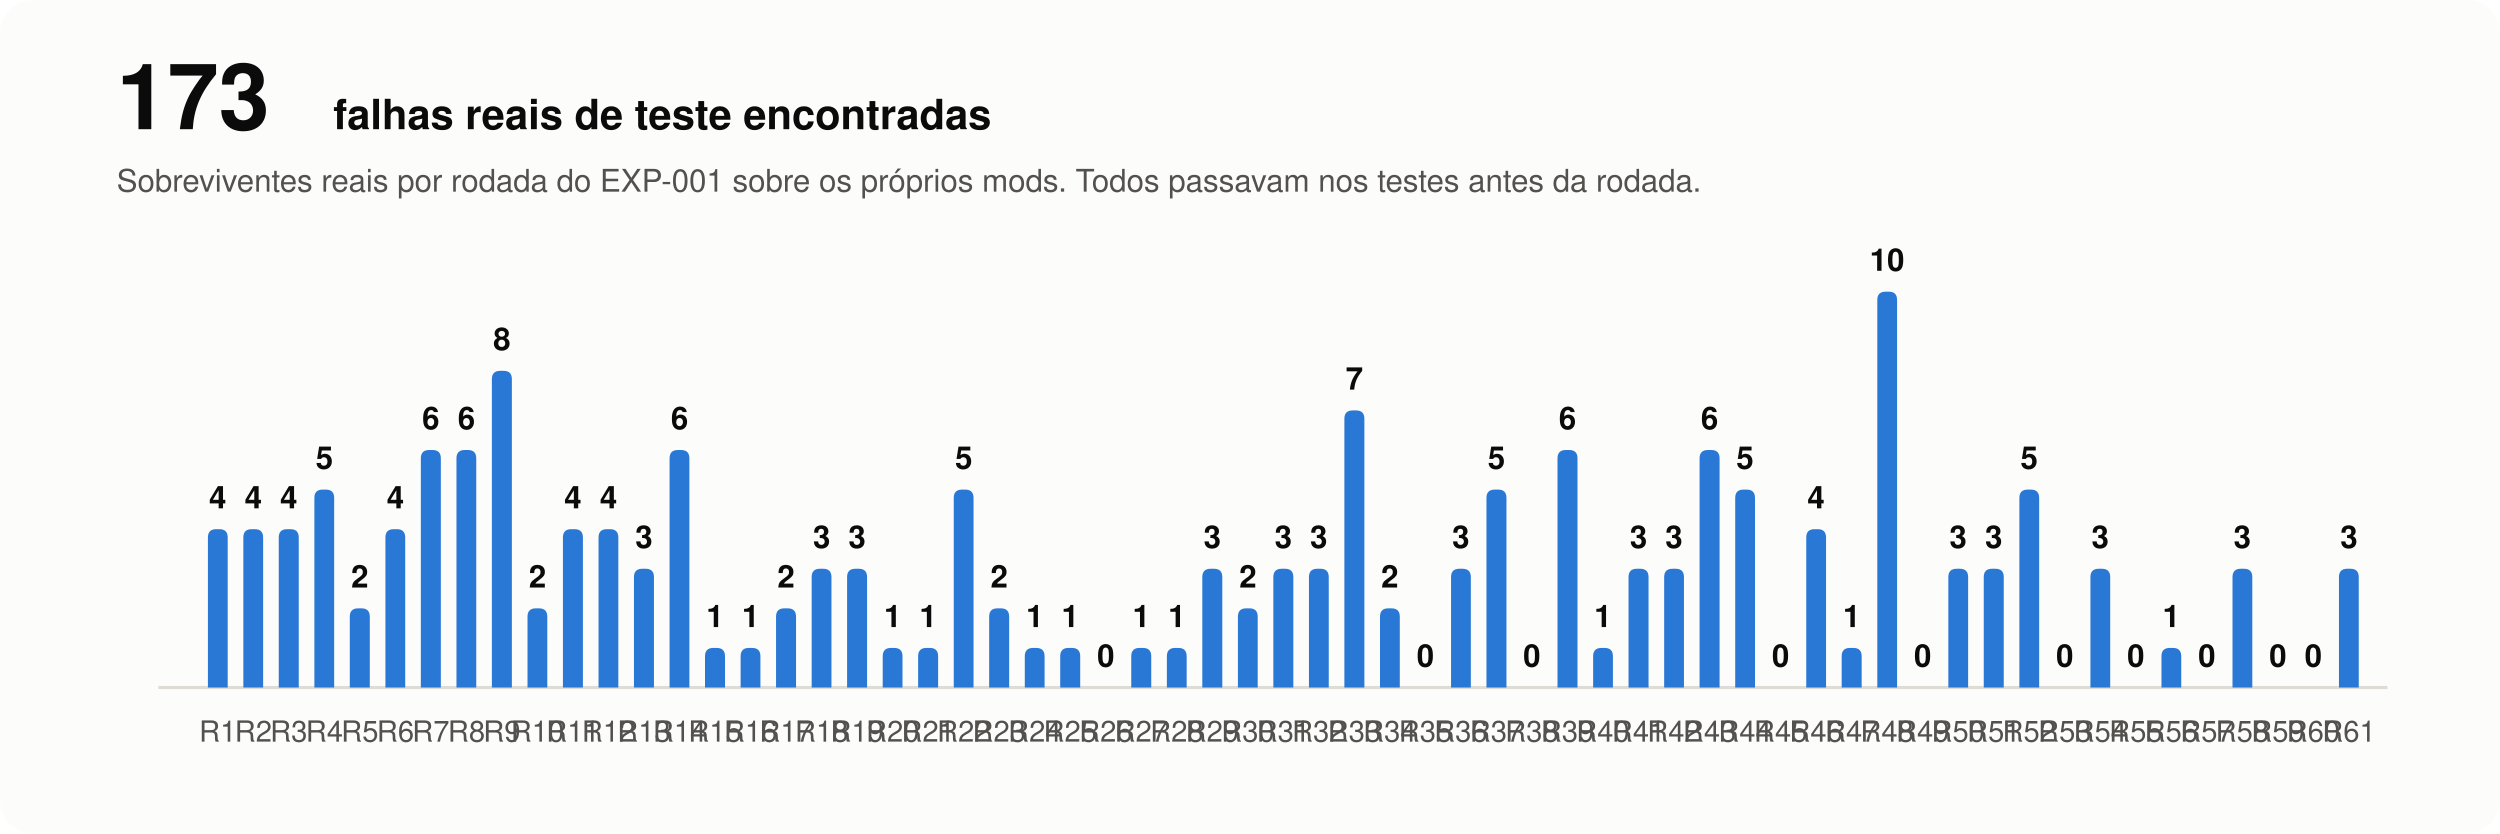
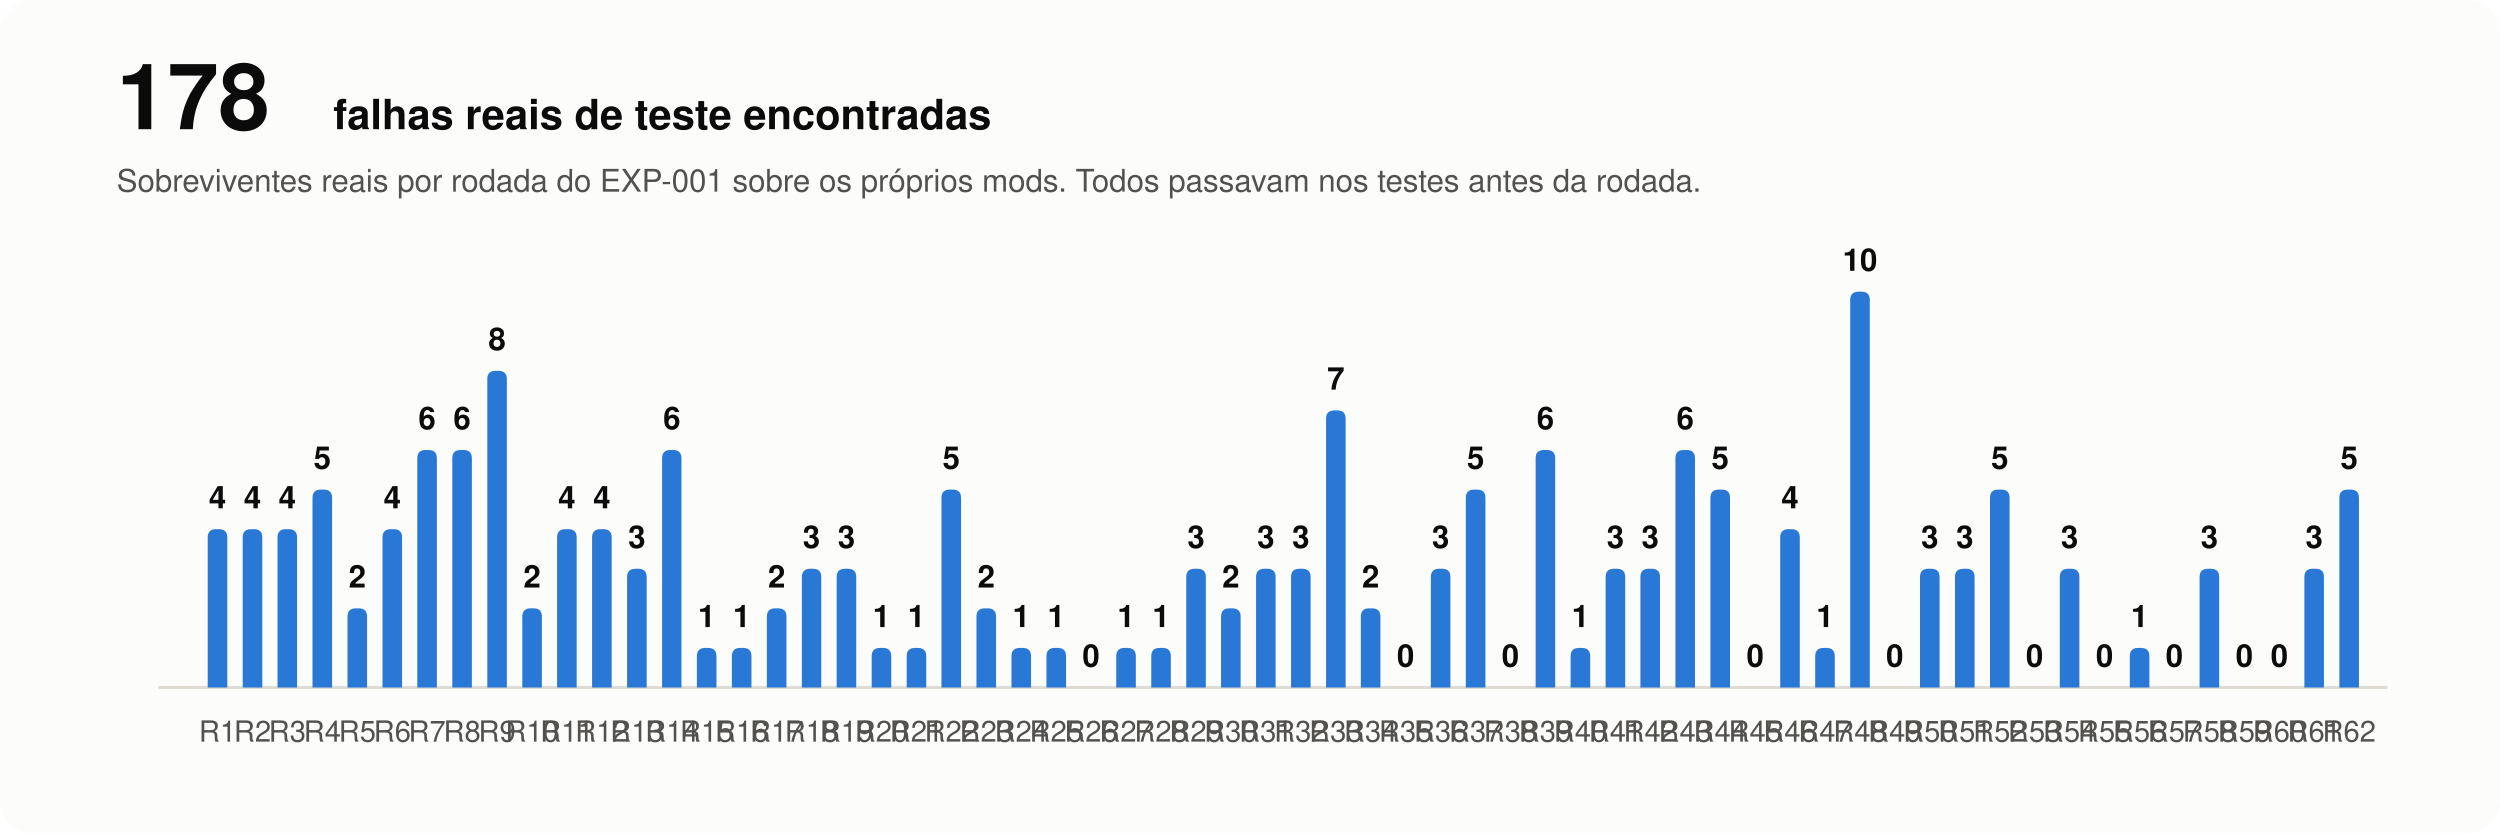
- <svg xmlns="http://www.w3.org/2000/svg" viewBox="0 0 1200 400" width="1200" height="400" role="img" aria-label="173 falhas reais de teste encontradas em 61 rodadas" font-family="ui-sans-serif, -apple-system, 'Segoe UI', Helvetica, Arial, sans-serif">
+ <svg xmlns="http://www.w3.org/2000/svg" viewBox="0 0 1200 400" width="1200" height="400" role="img" aria-label="178 falhas reais de teste encontradas em 62 rodadas" font-family="ui-sans-serif, -apple-system, 'Segoe UI', Helvetica, Arial, sans-serif">
  <style>
  .sup { fill: #fcfcfb; } .sup2 { fill: #f3f2ef; } .borda { stroke: #dedcd5; }
  .t1 { fill: #0b0b0b; } .t2 { fill: #52514e; } .t3 { fill: #8a887f; }
  .ac { fill: #2a78d6; } .acs { stroke: #2a78d6; } .acf { fill: #e8f1fb; }
  .ok { fill: #0f7a3d; } .okf { fill: #e3f3e8; }
  @media (prefers-color-scheme: dark) {
    .sup { fill: #1a1a19; } .sup2 { fill: #232322; } .borda { stroke: #3a3936; }
    .t1 { fill: #f0efec; } .t2 { fill: #c3c2b7; } .t3 { fill: #8f8d84; }
    .ac { fill: #3987e5; } .acs { stroke: #3987e5; } .acf { fill: #1d2c40; }
    .ok { fill: #4cc27a; } .okf { fill: #16301f; }
  }
  @media (prefers-reduced-motion: reduce) { * { animation: none !important; } }

  .barra { transform-box: fill-box; transform-origin: bottom; animation: cresce 1.1s cubic-bezier(.2,.8,.2,1); }
  @keyframes cresce { from { transform: scaleY(0); } to { transform: scaleY(1); } }
</style>
  <rect width="1200" height="400" rx="16" class="sup" />
-   <text x="56" y="62" font-size="44" font-weight="800" class="t1">173</text>
+   <text x="56" y="62" font-size="44" font-weight="800" class="t1">178</text>
  <text x="160" y="62" font-size="20" font-weight="700" class="t1">falhas reais de teste encontradas</text>
  <text x="56" y="92" font-size="15" class="t2">Sobreviventes reais por rodada do EXP-001 sobre os próprios mods. Todos passavam nos testes antes da rodada.</text>
  <line x1="76" y1="330" x2="1146" y2="330" class="borda" stroke-width="1.5" />
  <g class="barra">
-     <path d="M99.8,330 L99.8,258.0 Q99.8,254.0 103.8,254.0 L105.3,254.0 Q109.3,254.0 109.3,258.0 L109.3,330 Z" class="ac" />
-   </g>
-   <text x="104.5" y="244.0" font-size="15" font-weight="700" class="t1" text-anchor="middle">4</text>
-   <text x="104.5" y="356" font-size="14" class="t2" text-anchor="middle">R1</text>
-   <g class="barra">
-     <path d="M116.8,330 L116.8,258.0 Q116.8,254.0 120.8,254.0 L122.3,254.0 Q126.3,254.0 126.3,258.0 L126.3,330 Z" class="ac" />
-   </g>
-   <text x="121.6" y="244.0" font-size="15" font-weight="700" class="t1" text-anchor="middle">4</text>
-   <text x="121.6" y="356" font-size="14" class="t2" text-anchor="middle">R2</text>
-   <g class="barra">
-     <path d="M133.8,330 L133.8,258.0 Q133.8,254.0 137.8,254.0 L139.4,254.0 Q143.4,254.0 143.4,258.0 L143.4,330 Z" class="ac" />
-   </g>
-   <text x="138.6" y="244.0" font-size="15" font-weight="700" class="t1" text-anchor="middle">4</text>
-   <text x="138.6" y="356" font-size="14" class="t2" text-anchor="middle">R3</text>
-   <g class="barra">
-     <path d="M150.9,330 L150.9,239.0 Q150.9,235.0 154.9,235.0 L156.4,235.0 Q160.4,235.0 160.4,239.0 L160.4,330 Z" class="ac" />
-   </g>
-   <text x="155.7" y="225.0" font-size="15" font-weight="700" class="t1" text-anchor="middle">5</text>
-   <text x="155.7" y="356" font-size="14" class="t2" text-anchor="middle">R4</text>
-   <g class="barra">
-     <path d="M167.9,330 L167.9,296.0 Q167.9,292.0 171.9,292.0 L173.5,292.0 Q177.5,292.0 177.5,296.0 L177.5,330 Z" class="ac" />
-   </g>
-   <text x="172.7" y="282.0" font-size="15" font-weight="700" class="t1" text-anchor="middle">2</text>
-   <text x="172.7" y="356" font-size="14" class="t2" text-anchor="middle">R5</text>
-   <g class="barra">
-     <path d="M185.0,330 L185.0,258.0 Q185.0,254.0 189.0,254.0 L190.5,254.0 Q194.5,254.0 194.5,258.0 L194.5,330 Z" class="ac" />
-   </g>
-   <text x="189.8" y="244.0" font-size="15" font-weight="700" class="t1" text-anchor="middle">4</text>
-   <text x="189.8" y="356" font-size="14" class="t2" text-anchor="middle">R6</text>
-   <g class="barra">
-     <path d="M202.0,330 L202.0,220.0 Q202.0,216.0 206.0,216.0 L207.6,216.0 Q211.6,216.0 211.6,220.0 L211.6,330 Z" class="ac" />
-   </g>
-   <text x="206.8" y="206.0" font-size="15" font-weight="700" class="t1" text-anchor="middle">6</text>
-   <text x="206.8" y="356" font-size="14" class="t2" text-anchor="middle">R7</text>
-   <g class="barra">
-     <path d="M219.1,330 L219.1,220.0 Q219.1,216.0 223.1,216.0 L224.6,216.0 Q228.6,216.0 228.6,220.0 L228.6,330 Z" class="ac" />
-   </g>
-   <text x="223.9" y="206.0" font-size="15" font-weight="700" class="t1" text-anchor="middle">6</text>
-   <text x="223.9" y="356" font-size="14" class="t2" text-anchor="middle">R8</text>
-   <g class="barra">
-     <path d="M236.1,330 L236.1,182.0 Q236.1,178.0 240.1,178.0 L241.7,178.0 Q245.7,178.0 245.7,182.0 L245.7,330 Z" class="ac" />
-   </g>
-   <text x="240.9" y="168.0" font-size="15" font-weight="700" class="t1" text-anchor="middle">8</text>
-   <text x="240.9" y="356" font-size="14" class="t2" text-anchor="middle">R9</text>
-   <g class="barra">
-     <path d="M253.2,330 L253.2,296.0 Q253.2,292.0 257.2,292.0 L258.7,292.0 Q262.7,292.0 262.7,296.0 L262.7,330 Z" class="ac" />
-   </g>
-   <text x="258.0" y="282.0" font-size="15" font-weight="700" class="t1" text-anchor="middle">2</text>
-   <text x="258.0" y="356" font-size="14" class="t2" text-anchor="middle">R10</text>
-   <g class="barra">
-     <path d="M270.2,330 L270.2,258.0 Q270.2,254.0 274.2,254.0 L275.8,254.0 Q279.8,254.0 279.8,258.0 L279.8,330 Z" class="ac" />
-   </g>
-   <text x="275.0" y="244.0" font-size="15" font-weight="700" class="t1" text-anchor="middle">4</text>
-   <text x="275.0" y="356" font-size="14" class="t2" text-anchor="middle">R11</text>
-   <g class="barra">
-     <path d="M287.3,330 L287.3,258.0 Q287.3,254.0 291.3,254.0 L292.8,254.0 Q296.8,254.0 296.8,258.0 L296.8,330 Z" class="ac" />
-   </g>
-   <text x="292.1" y="244.0" font-size="15" font-weight="700" class="t1" text-anchor="middle">4</text>
-   <text x="292.1" y="356" font-size="14" class="t2" text-anchor="middle">R12</text>
-   <g class="barra">
-     <path d="M304.3,330 L304.3,277.0 Q304.3,273.0 308.3,273.0 L309.9,273.0 Q313.9,273.0 313.9,277.0 L313.9,330 Z" class="ac" />
-   </g>
-   <text x="309.1" y="263.0" font-size="15" font-weight="700" class="t1" text-anchor="middle">3</text>
-   <text x="309.1" y="356" font-size="14" class="t2" text-anchor="middle">R13</text>
-   <g class="barra">
-     <path d="M321.4,330 L321.4,220.0 Q321.4,216.0 325.4,216.0 L326.9,216.0 Q330.9,216.0 330.9,220.0 L330.9,330 Z" class="ac" />
-   </g>
-   <text x="326.2" y="206.0" font-size="15" font-weight="700" class="t1" text-anchor="middle">6</text>
-   <text x="326.2" y="356" font-size="14" class="t2" text-anchor="middle">R14</text>
-   <g class="barra">
-     <path d="M338.4,330 L338.4,315.0 Q338.4,311.0 342.4,311.0 L344.0,311.0 Q348.0,311.0 348.0,315.0 L348.0,330 Z" class="ac" />
-   </g>
-   <text x="343.2" y="301.0" font-size="15" font-weight="700" class="t1" text-anchor="middle">1</text>
-   <text x="343.2" y="356" font-size="14" class="t2" text-anchor="middle">R15</text>
-   <g class="barra">
-     <path d="M355.5,330 L355.5,315.0 Q355.5,311.0 359.5,311.0 L361.0,311.0 Q365.0,311.0 365.0,315.0 L365.0,330 Z" class="ac" />
-   </g>
-   <text x="360.3" y="301.0" font-size="15" font-weight="700" class="t1" text-anchor="middle">1</text>
-   <text x="360.3" y="356" font-size="14" class="t2" text-anchor="middle">R16</text>
-   <g class="barra">
-     <path d="M372.5,330 L372.5,296.0 Q372.5,292.0 376.5,292.0 L378.1,292.0 Q382.1,292.0 382.1,296.0 L382.1,330 Z" class="ac" />
-   </g>
-   <text x="377.3" y="282.0" font-size="15" font-weight="700" class="t1" text-anchor="middle">2</text>
-   <text x="377.3" y="356" font-size="14" class="t2" text-anchor="middle">R17</text>
-   <g class="barra">
-     <path d="M389.6,330 L389.6,277.0 Q389.6,273.0 393.6,273.0 L395.1,273.0 Q399.1,273.0 399.1,277.0 L399.1,330 Z" class="ac" />
-   </g>
-   <text x="394.4" y="263.0" font-size="15" font-weight="700" class="t1" text-anchor="middle">3</text>
-   <text x="394.4" y="356" font-size="14" class="t2" text-anchor="middle">R18</text>
-   <g class="barra">
-     <path d="M406.6,330 L406.6,277.0 Q406.6,273.0 410.6,273.0 L412.2,273.0 Q416.2,273.0 416.2,277.0 L416.2,330 Z" class="ac" />
-   </g>
-   <text x="411.4" y="263.0" font-size="15" font-weight="700" class="t1" text-anchor="middle">3</text>
-   <text x="411.4" y="356" font-size="14" class="t2" text-anchor="middle">R19</text>
-   <g class="barra">
-     <path d="M423.7,330 L423.7,315.0 Q423.7,311.0 427.7,311.0 L429.2,311.0 Q433.2,311.0 433.2,315.0 L433.2,330 Z" class="ac" />
-   </g>
-   <text x="428.5" y="301.0" font-size="15" font-weight="700" class="t1" text-anchor="middle">1</text>
-   <text x="428.5" y="356" font-size="14" class="t2" text-anchor="middle">R20</text>
-   <g class="barra">
-     <path d="M440.7,330 L440.7,315.0 Q440.7,311.0 444.7,311.0 L446.3,311.0 Q450.3,311.0 450.3,315.0 L450.3,330 Z" class="ac" />
-   </g>
-   <text x="445.5" y="301.0" font-size="15" font-weight="700" class="t1" text-anchor="middle">1</text>
-   <text x="445.5" y="356" font-size="14" class="t2" text-anchor="middle">R21</text>
-   <g class="barra">
-     <path d="M457.8,330 L457.8,239.0 Q457.8,235.0 461.8,235.0 L463.3,235.0 Q467.3,235.0 467.3,239.0 L467.3,330 Z" class="ac" />
-   </g>
-   <text x="462.6" y="225.0" font-size="15" font-weight="700" class="t1" text-anchor="middle">5</text>
-   <text x="462.6" y="356" font-size="14" class="t2" text-anchor="middle">R22</text>
-   <g class="barra">
-     <path d="M474.8,330 L474.8,296.0 Q474.8,292.0 478.8,292.0 L480.4,292.0 Q484.4,292.0 484.4,296.0 L484.4,330 Z" class="ac" />
-   </g>
-   <text x="479.6" y="282.0" font-size="15" font-weight="700" class="t1" text-anchor="middle">2</text>
-   <text x="479.6" y="356" font-size="14" class="t2" text-anchor="middle">R23</text>
-   <g class="barra">
-     <path d="M491.9,330 L491.9,315.0 Q491.9,311.0 495.9,311.0 L497.4,311.0 Q501.4,311.0 501.4,315.0 L501.4,330 Z" class="ac" />
-   </g>
-   <text x="496.7" y="301.0" font-size="15" font-weight="700" class="t1" text-anchor="middle">1</text>
-   <text x="496.7" y="356" font-size="14" class="t2" text-anchor="middle">R24</text>
-   <g class="barra">
-     <path d="M508.9,330 L508.9,315.0 Q508.9,311.0 512.9,311.0 L514.5,311.0 Q518.5,311.0 518.5,315.0 L518.5,330 Z" class="ac" />
-   </g>
-   <text x="513.7" y="301.0" font-size="15" font-weight="700" class="t1" text-anchor="middle">1</text>
-   <text x="513.7" y="356" font-size="14" class="t2" text-anchor="middle">R25</text>
-   <g class="barra">
-     <path d="M526.0,330 L526.0,330.0 Q526.0,330.0 526.0,330.0 L535.5,330.0 Q535.5,330.0 535.5,330.0 L535.5,330 Z" class="ac" />
-   </g>
-   <text x="530.8" y="320.0" font-size="15" font-weight="700" class="t1" text-anchor="middle">0</text>
-   <text x="530.8" y="356" font-size="14" class="t2" text-anchor="middle">R26</text>
-   <g class="barra">
-     <path d="M543.0,330 L543.0,315.0 Q543.0,311.0 547.0,311.0 L548.6,311.0 Q552.6,311.0 552.6,315.0 L552.6,330 Z" class="ac" />
-   </g>
-   <text x="547.8" y="301.0" font-size="15" font-weight="700" class="t1" text-anchor="middle">1</text>
-   <text x="547.8" y="356" font-size="14" class="t2" text-anchor="middle">R27</text>
-   <g class="barra">
-     <path d="M560.1,330 L560.1,315.0 Q560.1,311.0 564.1,311.0 L565.6,311.0 Q569.6,311.0 569.6,315.0 L569.6,330 Z" class="ac" />
-   </g>
-   <text x="564.9" y="301.0" font-size="15" font-weight="700" class="t1" text-anchor="middle">1</text>
-   <text x="564.9" y="356" font-size="14" class="t2" text-anchor="middle">R28</text>
-   <g class="barra">
-     <path d="M577.1,330 L577.1,277.0 Q577.1,273.0 581.1,273.0 L582.7,273.0 Q586.7,273.0 586.7,277.0 L586.7,330 Z" class="ac" />
-   </g>
-   <text x="581.9" y="263.0" font-size="15" font-weight="700" class="t1" text-anchor="middle">3</text>
-   <text x="581.9" y="356" font-size="14" class="t2" text-anchor="middle">R29</text>
-   <g class="barra">
-     <path d="M594.2,330 L594.2,296.0 Q594.2,292.0 598.2,292.0 L599.7,292.0 Q603.7,292.0 603.7,296.0 L603.7,330 Z" class="ac" />
-   </g>
-   <text x="599.0" y="282.0" font-size="15" font-weight="700" class="t1" text-anchor="middle">2</text>
-   <text x="599.0" y="356" font-size="14" class="t2" text-anchor="middle">R30</text>
-   <g class="barra">
-     <path d="M611.2,330 L611.2,277.0 Q611.2,273.0 615.2,273.0 L616.8,273.0 Q620.8,273.0 620.8,277.0 L620.8,330 Z" class="ac" />
-   </g>
-   <text x="616.0" y="263.0" font-size="15" font-weight="700" class="t1" text-anchor="middle">3</text>
-   <text x="616.0" y="356" font-size="14" class="t2" text-anchor="middle">R31</text>
-   <g class="barra">
-     <path d="M628.3,330 L628.3,277.0 Q628.3,273.0 632.3,273.0 L633.8,273.0 Q637.8,273.0 637.8,277.0 L637.8,330 Z" class="ac" />
-   </g>
-   <text x="633.0" y="263.0" font-size="15" font-weight="700" class="t1" text-anchor="middle">3</text>
-   <text x="633.0" y="356" font-size="14" class="t2" text-anchor="middle">R32</text>
-   <g class="barra">
-     <path d="M645.3,330 L645.3,201.0 Q645.3,197.0 649.3,197.0 L650.9,197.0 Q654.9,197.0 654.9,201.0 L654.9,330 Z" class="ac" />
-   </g>
-   <text x="650.1" y="187.0" font-size="15" font-weight="700" class="t1" text-anchor="middle">7</text>
-   <text x="650.1" y="356" font-size="14" class="t2" text-anchor="middle">R33</text>
-   <g class="barra">
-     <path d="M662.4,330 L662.4,296.0 Q662.4,292.0 666.4,292.0 L667.9,292.0 Q671.9,292.0 671.9,296.0 L671.9,330 Z" class="ac" />
-   </g>
-   <text x="667.1" y="282.0" font-size="15" font-weight="700" class="t1" text-anchor="middle">2</text>
-   <text x="667.1" y="356" font-size="14" class="t2" text-anchor="middle">R34</text>
-   <g class="barra">
-     <path d="M679.4,330 L679.4,330.0 Q679.4,330.0 679.4,330.0 L689.0,330.0 Q689.0,330.0 689.0,330.0 L689.0,330 Z" class="ac" />
-   </g>
-   <text x="684.2" y="320.0" font-size="15" font-weight="700" class="t1" text-anchor="middle">0</text>
-   <text x="684.2" y="356" font-size="14" class="t2" text-anchor="middle">R35</text>
-   <g class="barra">
-     <path d="M696.5,330 L696.5,277.0 Q696.5,273.0 700.5,273.0 L702.0,273.0 Q706.0,273.0 706.0,277.0 L706.0,330 Z" class="ac" />
-   </g>
-   <text x="701.2" y="263.0" font-size="15" font-weight="700" class="t1" text-anchor="middle">3</text>
-   <text x="701.2" y="356" font-size="14" class="t2" text-anchor="middle">R36</text>
-   <g class="barra">
-     <path d="M713.5,330 L713.5,239.0 Q713.5,235.0 717.5,235.0 L719.1,235.0 Q723.1,235.0 723.1,239.0 L723.1,330 Z" class="ac" />
-   </g>
-   <text x="718.3" y="225.0" font-size="15" font-weight="700" class="t1" text-anchor="middle">5</text>
-   <text x="718.3" y="356" font-size="14" class="t2" text-anchor="middle">R37</text>
-   <g class="barra">
-     <path d="M730.6,330 L730.6,330.0 Q730.6,330.0 730.6,330.0 L740.1,330.0 Q740.1,330.0 740.1,330.0 L740.1,330 Z" class="ac" />
-   </g>
-   <text x="735.3" y="320.0" font-size="15" font-weight="700" class="t1" text-anchor="middle">0</text>
-   <text x="735.3" y="356" font-size="14" class="t2" text-anchor="middle">R38</text>
-   <g class="barra">
-     <path d="M747.6,330 L747.6,220.0 Q747.6,216.0 751.6,216.0 L753.2,216.0 Q757.2,216.0 757.2,220.0 L757.2,330 Z" class="ac" />
-   </g>
-   <text x="752.4" y="206.0" font-size="15" font-weight="700" class="t1" text-anchor="middle">6</text>
-   <text x="752.4" y="356" font-size="14" class="t2" text-anchor="middle">R39</text>
-   <g class="barra">
-     <path d="M764.7,330 L764.7,315.0 Q764.7,311.0 768.7,311.0 L770.2,311.0 Q774.2,311.0 774.2,315.0 L774.2,330 Z" class="ac" />
-   </g>
-   <text x="769.4" y="301.0" font-size="15" font-weight="700" class="t1" text-anchor="middle">1</text>
-   <text x="769.4" y="356" font-size="14" class="t2" text-anchor="middle">R40</text>
-   <g class="barra">
-     <path d="M781.7,330 L781.7,277.0 Q781.7,273.0 785.7,273.0 L787.3,273.0 Q791.3,273.0 791.3,277.0 L791.3,330 Z" class="ac" />
-   </g>
-   <text x="786.5" y="263.0" font-size="15" font-weight="700" class="t1" text-anchor="middle">3</text>
-   <text x="786.5" y="356" font-size="14" class="t2" text-anchor="middle">R41</text>
-   <g class="barra">
-     <path d="M798.8,330 L798.8,277.0 Q798.8,273.0 802.8,273.0 L804.3,273.0 Q808.3,273.0 808.3,277.0 L808.3,330 Z" class="ac" />
-   </g>
-   <text x="803.5" y="263.0" font-size="15" font-weight="700" class="t1" text-anchor="middle">3</text>
-   <text x="803.5" y="356" font-size="14" class="t2" text-anchor="middle">R42</text>
-   <g class="barra">
-     <path d="M815.8,330 L815.8,220.0 Q815.8,216.0 819.8,216.0 L821.4,216.0 Q825.4,216.0 825.4,220.0 L825.4,330 Z" class="ac" />
-   </g>
-   <text x="820.6" y="206.0" font-size="15" font-weight="700" class="t1" text-anchor="middle">6</text>
-   <text x="820.6" y="356" font-size="14" class="t2" text-anchor="middle">R43</text>
-   <g class="barra">
-     <path d="M832.9,330 L832.9,239.0 Q832.9,235.0 836.9,235.0 L838.4,235.0 Q842.4,235.0 842.4,239.0 L842.4,330 Z" class="ac" />
-   </g>
-   <text x="837.6" y="225.0" font-size="15" font-weight="700" class="t1" text-anchor="middle">5</text>
-   <text x="837.6" y="356" font-size="14" class="t2" text-anchor="middle">R44</text>
-   <g class="barra">
-     <path d="M849.9,330 L849.9,330.0 Q849.9,330.0 849.9,330.0 L859.5,330.0 Q859.5,330.0 859.5,330.0 L859.5,330 Z" class="ac" />
-   </g>
-   <text x="854.7" y="320.0" font-size="15" font-weight="700" class="t1" text-anchor="middle">0</text>
-   <text x="854.7" y="356" font-size="14" class="t2" text-anchor="middle">R45</text>
-   <g class="barra">
-     <path d="M867.0,330 L867.0,258.0 Q867.0,254.0 871.0,254.0 L872.5,254.0 Q876.5,254.0 876.5,258.0 L876.5,330 Z" class="ac" />
-   </g>
-   <text x="871.7" y="244.0" font-size="15" font-weight="700" class="t1" text-anchor="middle">4</text>
-   <text x="871.7" y="356" font-size="14" class="t2" text-anchor="middle">R46</text>
-   <g class="barra">
-     <path d="M884.0,330 L884.0,315.0 Q884.0,311.0 888.0,311.0 L889.6,311.0 Q893.6,311.0 893.6,315.0 L893.6,330 Z" class="ac" />
-   </g>
-   <text x="888.8" y="301.0" font-size="15" font-weight="700" class="t1" text-anchor="middle">1</text>
-   <text x="888.8" y="356" font-size="14" class="t2" text-anchor="middle">R47</text>
-   <g class="barra">
-     <path d="M901.1,330 L901.1,144.0 Q901.1,140.0 905.1,140.0 L906.6,140.0 Q910.6,140.0 910.6,144.0 L910.6,330 Z" class="ac" />
-   </g>
-   <text x="905.8" y="130.0" font-size="15" font-weight="700" class="t1" text-anchor="middle">10</text>
-   <text x="905.8" y="356" font-size="14" class="t2" text-anchor="middle">R48</text>
-   <g class="barra">
-     <path d="M918.1,330 L918.1,330.0 Q918.1,330.0 918.1,330.0 L927.7,330.0 Q927.7,330.0 927.7,330.0 L927.7,330 Z" class="ac" />
-   </g>
-   <text x="922.9" y="320.0" font-size="15" font-weight="700" class="t1" text-anchor="middle">0</text>
-   <text x="922.9" y="356" font-size="14" class="t2" text-anchor="middle">R49</text>
-   <g class="barra">
-     <path d="M935.2,330 L935.2,277.0 Q935.2,273.0 939.2,273.0 L940.7,273.0 Q944.7,273.0 944.7,277.0 L944.7,330 Z" class="ac" />
-   </g>
-   <text x="939.9" y="263.0" font-size="15" font-weight="700" class="t1" text-anchor="middle">3</text>
-   <text x="939.9" y="356" font-size="14" class="t2" text-anchor="middle">R50</text>
-   <g class="barra">
-     <path d="M952.2,330 L952.2,277.0 Q952.2,273.0 956.2,273.0 L957.8,273.0 Q961.8,273.0 961.8,277.0 L961.8,330 Z" class="ac" />
-   </g>
-   <text x="957.0" y="263.0" font-size="15" font-weight="700" class="t1" text-anchor="middle">3</text>
-   <text x="957.0" y="356" font-size="14" class="t2" text-anchor="middle">R51</text>
-   <g class="barra">
-     <path d="M969.3,330 L969.3,239.0 Q969.3,235.0 973.3,235.0 L974.8,235.0 Q978.8,235.0 978.8,239.0 L978.8,330 Z" class="ac" />
-   </g>
-   <text x="974.0" y="225.0" font-size="15" font-weight="700" class="t1" text-anchor="middle">5</text>
-   <text x="974.0" y="356" font-size="14" class="t2" text-anchor="middle">R52</text>
-   <g class="barra">
-     <path d="M986.3,330 L986.3,330.0 Q986.3,330.0 986.3,330.0 L995.9,330.0 Q995.9,330.0 995.9,330.0 L995.9,330 Z" class="ac" />
-   </g>
-   <text x="991.1" y="320.0" font-size="15" font-weight="700" class="t1" text-anchor="middle">0</text>
-   <text x="991.1" y="356" font-size="14" class="t2" text-anchor="middle">R53</text>
-   <g class="barra">
-     <path d="M1003.4,330 L1003.4,277.0 Q1003.4,273.0 1007.4,273.0 L1008.9,273.0 Q1012.9,273.0 1012.9,277.0 L1012.9,330 Z" class="ac" />
-   </g>
-   <text x="1008.1" y="263.0" font-size="15" font-weight="700" class="t1" text-anchor="middle">3</text>
-   <text x="1008.1" y="356" font-size="14" class="t2" text-anchor="middle">R54</text>
-   <g class="barra">
-     <path d="M1020.4,330 L1020.4,330.0 Q1020.4,330.0 1020.4,330.0 L1030.0,330.0 Q1030.0,330.0 1030.0,330.0 L1030.0,330 Z" class="ac" />
-   </g>
-   <text x="1025.2" y="320.0" font-size="15" font-weight="700" class="t1" text-anchor="middle">0</text>
-   <text x="1025.2" y="356" font-size="14" class="t2" text-anchor="middle">R55</text>
-   <g class="barra">
-     <path d="M1037.5,330 L1037.5,315.0 Q1037.5,311.0 1041.5,311.0 L1043.0,311.0 Q1047.0,311.0 1047.0,315.0 L1047.0,330 Z" class="ac" />
-   </g>
-   <text x="1042.2" y="301.0" font-size="15" font-weight="700" class="t1" text-anchor="middle">1</text>
-   <text x="1042.2" y="356" font-size="14" class="t2" text-anchor="middle">R56</text>
-   <g class="barra">
-     <path d="M1054.5,330 L1054.5,330.0 Q1054.5,330.0 1054.5,330.0 L1064.1,330.0 Q1064.1,330.0 1064.1,330.0 L1064.1,330 Z" class="ac" />
-   </g>
-   <text x="1059.3" y="320.0" font-size="15" font-weight="700" class="t1" text-anchor="middle">0</text>
-   <text x="1059.3" y="356" font-size="14" class="t2" text-anchor="middle">R57</text>
-   <g class="barra">
-     <path d="M1071.6,330 L1071.6,277.0 Q1071.6,273.0 1075.6,273.0 L1077.1,273.0 Q1081.1,273.0 1081.1,277.0 L1081.1,330 Z" class="ac" />
-   </g>
-   <text x="1076.3" y="263.0" font-size="15" font-weight="700" class="t1" text-anchor="middle">3</text>
-   <text x="1076.3" y="356" font-size="14" class="t2" text-anchor="middle">R58</text>
-   <g class="barra">
-     <path d="M1088.6,330 L1088.6,330.0 Q1088.6,330.0 1088.6,330.0 L1098.2,330.0 Q1098.2,330.0 1098.2,330.0 L1098.2,330 Z" class="ac" />
-   </g>
-   <text x="1093.4" y="320.0" font-size="15" font-weight="700" class="t1" text-anchor="middle">0</text>
-   <text x="1093.4" y="356" font-size="14" class="t2" text-anchor="middle">R59</text>
-   <g class="barra">
-     <path d="M1105.7,330 L1105.7,330.0 Q1105.7,330.0 1105.7,330.0 L1115.2,330.0 Q1115.2,330.0 1115.2,330.0 L1115.2,330 Z" class="ac" />
-   </g>
-   <text x="1110.4" y="320.0" font-size="15" font-weight="700" class="t1" text-anchor="middle">0</text>
-   <text x="1110.4" y="356" font-size="14" class="t2" text-anchor="middle">R60</text>
-   <g class="barra">
-     <path d="M1122.7,330 L1122.7,277.0 Q1122.7,273.0 1126.7,273.0 L1128.2,273.0 Q1132.2,273.0 1132.2,277.0 L1132.2,330 Z" class="ac" />
-   </g>
-   <text x="1127.5" y="263.0" font-size="15" font-weight="700" class="t1" text-anchor="middle">3</text>
-   <text x="1127.5" y="356" font-size="14" class="t2" text-anchor="middle">R61</text>
+     <path d="M99.7,330 L99.7,258.0 Q99.7,254.0 103.7,254.0 L105.1,254.0 Q109.1,254.0 109.1,258.0 L109.1,330 Z" class="ac" />
+   </g>
+   <text x="104.4" y="244.0" font-size="15" font-weight="700" class="t1" text-anchor="middle">4</text>
+   <text x="104.4" y="356" font-size="14" class="t2" text-anchor="middle">R1</text>
+   <g class="barra">
+     <path d="M116.5,330 L116.5,258.0 Q116.5,254.0 120.5,254.0 L121.9,254.0 Q125.9,254.0 125.9,258.0 L125.9,330 Z" class="ac" />
+   </g>
+   <text x="121.2" y="244.0" font-size="15" font-weight="700" class="t1" text-anchor="middle">4</text>
+   <text x="121.2" y="356" font-size="14" class="t2" text-anchor="middle">R2</text>
+   <g class="barra">
+     <path d="M133.2,330 L133.2,258.0 Q133.2,254.0 137.2,254.0 L138.6,254.0 Q142.6,254.0 142.6,258.0 L142.6,330 Z" class="ac" />
+   </g>
+   <text x="137.9" y="244.0" font-size="15" font-weight="700" class="t1" text-anchor="middle">4</text>
+   <text x="137.9" y="356" font-size="14" class="t2" text-anchor="middle">R3</text>
+   <g class="barra">
+     <path d="M150.0,330 L150.0,239.0 Q150.0,235.0 154.0,235.0 L155.4,235.0 Q159.4,235.0 159.4,239.0 L159.4,330 Z" class="ac" />
+   </g>
+   <text x="154.7" y="225.0" font-size="15" font-weight="700" class="t1" text-anchor="middle">5</text>
+   <text x="154.7" y="356" font-size="14" class="t2" text-anchor="middle">R4</text>
+   <g class="barra">
+     <path d="M166.8,330 L166.8,296.0 Q166.8,292.0 170.8,292.0 L172.2,292.0 Q176.2,292.0 176.2,296.0 L176.2,330 Z" class="ac" />
+   </g>
+   <text x="171.5" y="282.0" font-size="15" font-weight="700" class="t1" text-anchor="middle">2</text>
+   <text x="171.5" y="356" font-size="14" class="t2" text-anchor="middle">R5</text>
+   <g class="barra">
+     <path d="M183.6,330 L183.6,258.0 Q183.6,254.0 187.6,254.0 L189.0,254.0 Q193.0,254.0 193.0,258.0 L193.0,330 Z" class="ac" />
+   </g>
+   <text x="188.3" y="244.0" font-size="15" font-weight="700" class="t1" text-anchor="middle">4</text>
+   <text x="188.3" y="356" font-size="14" class="t2" text-anchor="middle">R6</text>
+   <g class="barra">
+     <path d="M200.3,330 L200.3,220.0 Q200.3,216.0 204.3,216.0 L205.7,216.0 Q209.7,216.0 209.7,220.0 L209.7,330 Z" class="ac" />
+   </g>
+   <text x="205.0" y="206.0" font-size="15" font-weight="700" class="t1" text-anchor="middle">6</text>
+   <text x="205.0" y="356" font-size="14" class="t2" text-anchor="middle">R7</text>
+   <g class="barra">
+     <path d="M217.1,330 L217.1,220.0 Q217.1,216.0 221.1,216.0 L222.5,216.0 Q226.5,216.0 226.5,220.0 L226.5,330 Z" class="ac" />
+   </g>
+   <text x="221.8" y="206.0" font-size="15" font-weight="700" class="t1" text-anchor="middle">6</text>
+   <text x="221.8" y="356" font-size="14" class="t2" text-anchor="middle">R8</text>
+   <g class="barra">
+     <path d="M233.9,330 L233.9,182.0 Q233.9,178.0 237.9,178.0 L239.3,178.0 Q243.3,178.0 243.3,182.0 L243.3,330 Z" class="ac" />
+   </g>
+   <text x="238.6" y="168.0" font-size="15" font-weight="700" class="t1" text-anchor="middle">8</text>
+   <text x="238.6" y="356" font-size="14" class="t2" text-anchor="middle">R9</text>
+   <g class="barra">
+     <path d="M250.7,330 L250.7,296.0 Q250.7,292.0 254.7,292.0 L256.1,292.0 Q260.1,292.0 260.1,296.0 L260.1,330 Z" class="ac" />
+   </g>
+   <text x="255.4" y="282.0" font-size="15" font-weight="700" class="t1" text-anchor="middle">2</text>
+   <text x="255.4" y="356" font-size="14" class="t2" text-anchor="middle">R10</text>
+   <g class="barra">
+     <path d="M267.4,330 L267.4,258.0 Q267.4,254.0 271.4,254.0 L272.8,254.0 Q276.8,254.0 276.8,258.0 L276.8,330 Z" class="ac" />
+   </g>
+   <text x="272.1" y="244.0" font-size="15" font-weight="700" class="t1" text-anchor="middle">4</text>
+   <text x="272.1" y="356" font-size="14" class="t2" text-anchor="middle">R11</text>
+   <g class="barra">
+     <path d="M284.2,330 L284.2,258.0 Q284.2,254.0 288.2,254.0 L289.6,254.0 Q293.6,254.0 293.6,258.0 L293.6,330 Z" class="ac" />
+   </g>
+   <text x="288.9" y="244.0" font-size="15" font-weight="700" class="t1" text-anchor="middle">4</text>
+   <text x="288.9" y="356" font-size="14" class="t2" text-anchor="middle">R12</text>
+   <g class="barra">
+     <path d="M301.0,330 L301.0,277.0 Q301.0,273.0 305.0,273.0 L306.4,273.0 Q310.4,273.0 310.4,277.0 L310.4,330 Z" class="ac" />
+   </g>
+   <text x="305.7" y="263.0" font-size="15" font-weight="700" class="t1" text-anchor="middle">3</text>
+   <text x="305.7" y="356" font-size="14" class="t2" text-anchor="middle">R13</text>
+   <g class="barra">
+     <path d="M317.8,330 L317.8,220.0 Q317.8,216.0 321.8,216.0 L323.1,216.0 Q327.1,216.0 327.1,220.0 L327.1,330 Z" class="ac" />
+   </g>
+   <text x="322.5" y="206.0" font-size="15" font-weight="700" class="t1" text-anchor="middle">6</text>
+   <text x="322.5" y="356" font-size="14" class="t2" text-anchor="middle">R14</text>
+   <g class="barra">
+     <path d="M334.5,330 L334.5,315.0 Q334.5,311.0 338.5,311.0 L339.9,311.0 Q343.9,311.0 343.9,315.0 L343.9,330 Z" class="ac" />
+   </g>
+   <text x="339.2" y="301.0" font-size="15" font-weight="700" class="t1" text-anchor="middle">1</text>
+   <text x="339.2" y="356" font-size="14" class="t2" text-anchor="middle">R15</text>
+   <g class="barra">
+     <path d="M351.3,330 L351.3,315.0 Q351.3,311.0 355.3,311.0 L356.7,311.0 Q360.7,311.0 360.7,315.0 L360.7,330 Z" class="ac" />
+   </g>
+   <text x="356.0" y="301.0" font-size="15" font-weight="700" class="t1" text-anchor="middle">1</text>
+   <text x="356.0" y="356" font-size="14" class="t2" text-anchor="middle">R16</text>
+   <g class="barra">
+     <path d="M368.1,330 L368.1,296.0 Q368.1,292.0 372.1,292.0 L373.5,292.0 Q377.5,292.0 377.5,296.0 L377.5,330 Z" class="ac" />
+   </g>
+   <text x="372.8" y="282.0" font-size="15" font-weight="700" class="t1" text-anchor="middle">2</text>
+   <text x="372.8" y="356" font-size="14" class="t2" text-anchor="middle">R17</text>
+   <g class="barra">
+     <path d="M384.9,330 L384.9,277.0 Q384.9,273.0 388.9,273.0 L390.2,273.0 Q394.2,273.0 394.2,277.0 L394.2,330 Z" class="ac" />
+   </g>
+   <text x="389.5" y="263.0" font-size="15" font-weight="700" class="t1" text-anchor="middle">3</text>
+   <text x="389.5" y="356" font-size="14" class="t2" text-anchor="middle">R18</text>
+   <g class="barra">
+     <path d="M401.6,330 L401.6,277.0 Q401.6,273.0 405.6,273.0 L407.0,273.0 Q411.0,273.0 411.0,277.0 L411.0,330 Z" class="ac" />
+   </g>
+   <text x="406.3" y="263.0" font-size="15" font-weight="700" class="t1" text-anchor="middle">3</text>
+   <text x="406.3" y="356" font-size="14" class="t2" text-anchor="middle">R19</text>
+   <g class="barra">
+     <path d="M418.4,330 L418.4,315.0 Q418.4,311.0 422.4,311.0 L423.8,311.0 Q427.8,311.0 427.8,315.0 L427.8,330 Z" class="ac" />
+   </g>
+   <text x="423.1" y="301.0" font-size="15" font-weight="700" class="t1" text-anchor="middle">1</text>
+   <text x="423.1" y="356" font-size="14" class="t2" text-anchor="middle">R20</text>
+   <g class="barra">
+     <path d="M435.2,330 L435.2,315.0 Q435.2,311.0 439.2,311.0 L440.6,311.0 Q444.6,311.0 444.6,315.0 L444.6,330 Z" class="ac" />
+   </g>
+   <text x="439.9" y="301.0" font-size="15" font-weight="700" class="t1" text-anchor="middle">1</text>
+   <text x="439.9" y="356" font-size="14" class="t2" text-anchor="middle">R21</text>
+   <g class="barra">
+     <path d="M451.9,330 L451.9,239.0 Q451.9,235.0 455.9,235.0 L457.3,235.0 Q461.3,235.0 461.3,239.0 L461.3,330 Z" class="ac" />
+   </g>
+   <text x="456.6" y="225.0" font-size="15" font-weight="700" class="t1" text-anchor="middle">5</text>
+   <text x="456.6" y="356" font-size="14" class="t2" text-anchor="middle">R22</text>
+   <g class="barra">
+     <path d="M468.7,330 L468.7,296.0 Q468.7,292.0 472.7,292.0 L474.1,292.0 Q478.1,292.0 478.1,296.0 L478.1,330 Z" class="ac" />
+   </g>
+   <text x="473.4" y="282.0" font-size="15" font-weight="700" class="t1" text-anchor="middle">2</text>
+   <text x="473.4" y="356" font-size="14" class="t2" text-anchor="middle">R23</text>
+   <g class="barra">
+     <path d="M485.5,330 L485.5,315.0 Q485.5,311.0 489.5,311.0 L490.9,311.0 Q494.9,311.0 494.9,315.0 L494.9,330 Z" class="ac" />
+   </g>
+   <text x="490.2" y="301.0" font-size="15" font-weight="700" class="t1" text-anchor="middle">1</text>
+   <text x="490.2" y="356" font-size="14" class="t2" text-anchor="middle">R24</text>
+   <g class="barra">
+     <path d="M502.3,330 L502.3,315.0 Q502.3,311.0 506.3,311.0 L507.7,311.0 Q511.7,311.0 511.7,315.0 L511.7,330 Z" class="ac" />
+   </g>
+   <text x="507.0" y="301.0" font-size="15" font-weight="700" class="t1" text-anchor="middle">1</text>
+   <text x="507.0" y="356" font-size="14" class="t2" text-anchor="middle">R25</text>
+   <g class="barra">
+     <path d="M519.0,330 L519.0,330.0 Q519.0,330.0 519.0,330.0 L528.4,330.0 Q528.4,330.0 528.4,330.0 L528.4,330 Z" class="ac" />
+   </g>
+   <text x="523.7" y="320.0" font-size="15" font-weight="700" class="t1" text-anchor="middle">0</text>
+   <text x="523.7" y="356" font-size="14" class="t2" text-anchor="middle">R26</text>
+   <g class="barra">
+     <path d="M535.8,330 L535.8,315.0 Q535.8,311.0 539.8,311.0 L541.2,311.0 Q545.2,311.0 545.2,315.0 L545.2,330 Z" class="ac" />
+   </g>
+   <text x="540.5" y="301.0" font-size="15" font-weight="700" class="t1" text-anchor="middle">1</text>
+   <text x="540.5" y="356" font-size="14" class="t2" text-anchor="middle">R27</text>
+   <g class="barra">
+     <path d="M552.6,330 L552.6,315.0 Q552.6,311.0 556.6,311.0 L558.0,311.0 Q562.0,311.0 562.0,315.0 L562.0,330 Z" class="ac" />
+   </g>
+   <text x="557.3" y="301.0" font-size="15" font-weight="700" class="t1" text-anchor="middle">1</text>
+   <text x="557.3" y="356" font-size="14" class="t2" text-anchor="middle">R28</text>
+   <g class="barra">
+     <path d="M569.4,330 L569.4,277.0 Q569.4,273.0 573.4,273.0 L574.8,273.0 Q578.8,273.0 578.8,277.0 L578.8,330 Z" class="ac" />
+   </g>
+   <text x="574.1" y="263.0" font-size="15" font-weight="700" class="t1" text-anchor="middle">3</text>
+   <text x="574.1" y="356" font-size="14" class="t2" text-anchor="middle">R29</text>
+   <g class="barra">
+     <path d="M586.1,330 L586.1,296.0 Q586.1,292.0 590.1,292.0 L591.5,292.0 Q595.5,292.0 595.5,296.0 L595.5,330 Z" class="ac" />
+   </g>
+   <text x="590.8" y="282.0" font-size="15" font-weight="700" class="t1" text-anchor="middle">2</text>
+   <text x="590.8" y="356" font-size="14" class="t2" text-anchor="middle">R30</text>
+   <g class="barra">
+     <path d="M602.9,330 L602.9,277.0 Q602.9,273.0 606.9,273.0 L608.3,273.0 Q612.3,273.0 612.3,277.0 L612.3,330 Z" class="ac" />
+   </g>
+   <text x="607.6" y="263.0" font-size="15" font-weight="700" class="t1" text-anchor="middle">3</text>
+   <text x="607.6" y="356" font-size="14" class="t2" text-anchor="middle">R31</text>
+   <g class="barra">
+     <path d="M619.7,330 L619.7,277.0 Q619.7,273.0 623.7,273.0 L625.1,273.0 Q629.1,273.0 629.1,277.0 L629.1,330 Z" class="ac" />
+   </g>
+   <text x="624.4" y="263.0" font-size="15" font-weight="700" class="t1" text-anchor="middle">3</text>
+   <text x="624.4" y="356" font-size="14" class="t2" text-anchor="middle">R32</text>
+   <g class="barra">
+     <path d="M636.5,330 L636.5,201.0 Q636.5,197.0 640.5,197.0 L641.9,197.0 Q645.9,197.0 645.9,201.0 L645.9,330 Z" class="ac" />
+   </g>
+   <text x="641.2" y="187.0" font-size="15" font-weight="700" class="t1" text-anchor="middle">7</text>
+   <text x="641.2" y="356" font-size="14" class="t2" text-anchor="middle">R33</text>
+   <g class="barra">
+     <path d="M653.2,330 L653.2,296.0 Q653.2,292.0 657.2,292.0 L658.6,292.0 Q662.6,292.0 662.6,296.0 L662.6,330 Z" class="ac" />
+   </g>
+   <text x="657.9" y="282.0" font-size="15" font-weight="700" class="t1" text-anchor="middle">2</text>
+   <text x="657.9" y="356" font-size="14" class="t2" text-anchor="middle">R34</text>
+   <g class="barra">
+     <path d="M670.0,330 L670.0,330.0 Q670.0,330.0 670.0,330.0 L679.4,330.0 Q679.4,330.0 679.4,330.0 L679.4,330 Z" class="ac" />
+   </g>
+   <text x="674.7" y="320.0" font-size="15" font-weight="700" class="t1" text-anchor="middle">0</text>
+   <text x="674.7" y="356" font-size="14" class="t2" text-anchor="middle">R35</text>
+   <g class="barra">
+     <path d="M686.8,330 L686.8,277.0 Q686.8,273.0 690.8,273.0 L692.2,273.0 Q696.2,273.0 696.2,277.0 L696.2,330 Z" class="ac" />
+   </g>
+   <text x="691.5" y="263.0" font-size="15" font-weight="700" class="t1" text-anchor="middle">3</text>
+   <text x="691.5" y="356" font-size="14" class="t2" text-anchor="middle">R36</text>
+   <g class="barra">
+     <path d="M703.6,330 L703.6,239.0 Q703.6,235.0 707.6,235.0 L709.0,235.0 Q713.0,235.0 713.0,239.0 L713.0,330 Z" class="ac" />
+   </g>
+   <text x="708.3" y="225.0" font-size="15" font-weight="700" class="t1" text-anchor="middle">5</text>
+   <text x="708.3" y="356" font-size="14" class="t2" text-anchor="middle">R37</text>
+   <g class="barra">
+     <path d="M720.3,330 L720.3,330.0 Q720.3,330.0 720.3,330.0 L729.7,330.0 Q729.7,330.0 729.7,330.0 L729.7,330 Z" class="ac" />
+   </g>
+   <text x="725.0" y="320.0" font-size="15" font-weight="700" class="t1" text-anchor="middle">0</text>
+   <text x="725.0" y="356" font-size="14" class="t2" text-anchor="middle">R38</text>
+   <g class="barra">
+     <path d="M737.1,330 L737.1,220.0 Q737.1,216.0 741.1,216.0 L742.5,216.0 Q746.5,216.0 746.5,220.0 L746.5,330 Z" class="ac" />
+   </g>
+   <text x="741.8" y="206.0" font-size="15" font-weight="700" class="t1" text-anchor="middle">6</text>
+   <text x="741.8" y="356" font-size="14" class="t2" text-anchor="middle">R39</text>
+   <g class="barra">
+     <path d="M753.9,330 L753.9,315.0 Q753.9,311.0 757.9,311.0 L759.3,311.0 Q763.3,311.0 763.3,315.0 L763.3,330 Z" class="ac" />
+   </g>
+   <text x="758.6" y="301.0" font-size="15" font-weight="700" class="t1" text-anchor="middle">1</text>
+   <text x="758.6" y="356" font-size="14" class="t2" text-anchor="middle">R40</text>
+   <g class="barra">
+     <path d="M770.7,330 L770.7,277.0 Q770.7,273.0 774.7,273.0 L776.1,273.0 Q780.1,273.0 780.1,277.0 L780.1,330 Z" class="ac" />
+   </g>
+   <text x="775.4" y="263.0" font-size="15" font-weight="700" class="t1" text-anchor="middle">3</text>
+   <text x="775.4" y="356" font-size="14" class="t2" text-anchor="middle">R41</text>
+   <g class="barra">
+     <path d="M787.4,330 L787.4,277.0 Q787.4,273.0 791.4,273.0 L792.8,273.0 Q796.8,273.0 796.8,277.0 L796.8,330 Z" class="ac" />
+   </g>
+   <text x="792.1" y="263.0" font-size="15" font-weight="700" class="t1" text-anchor="middle">3</text>
+   <text x="792.1" y="356" font-size="14" class="t2" text-anchor="middle">R42</text>
+   <g class="barra">
+     <path d="M804.2,330 L804.2,220.0 Q804.2,216.0 808.2,216.0 L809.6,216.0 Q813.6,216.0 813.6,220.0 L813.6,330 Z" class="ac" />
+   </g>
+   <text x="808.9" y="206.0" font-size="15" font-weight="700" class="t1" text-anchor="middle">6</text>
+   <text x="808.9" y="356" font-size="14" class="t2" text-anchor="middle">R43</text>
+   <g class="barra">
+     <path d="M821.0,330 L821.0,239.0 Q821.0,235.0 825.0,235.0 L826.4,235.0 Q830.4,235.0 830.4,239.0 L830.4,330 Z" class="ac" />
+   </g>
+   <text x="825.7" y="225.0" font-size="15" font-weight="700" class="t1" text-anchor="middle">5</text>
+   <text x="825.7" y="356" font-size="14" class="t2" text-anchor="middle">R44</text>
+   <g class="barra">
+     <path d="M837.8,330 L837.8,330.0 Q837.8,330.0 837.8,330.0 L847.1,330.0 Q847.1,330.0 847.1,330.0 L847.1,330 Z" class="ac" />
+   </g>
+   <text x="842.5" y="320.0" font-size="15" font-weight="700" class="t1" text-anchor="middle">0</text>
+   <text x="842.5" y="356" font-size="14" class="t2" text-anchor="middle">R45</text>
+   <g class="barra">
+     <path d="M854.5,330 L854.5,258.0 Q854.5,254.0 858.5,254.0 L859.9,254.0 Q863.9,254.0 863.9,258.0 L863.9,330 Z" class="ac" />
+   </g>
+   <text x="859.2" y="244.0" font-size="15" font-weight="700" class="t1" text-anchor="middle">4</text>
+   <text x="859.2" y="356" font-size="14" class="t2" text-anchor="middle">R46</text>
+   <g class="barra">
+     <path d="M871.3,330 L871.3,315.0 Q871.3,311.0 875.3,311.0 L876.7,311.0 Q880.7,311.0 880.7,315.0 L880.7,330 Z" class="ac" />
+   </g>
+   <text x="876.0" y="301.0" font-size="15" font-weight="700" class="t1" text-anchor="middle">1</text>
+   <text x="876.0" y="356" font-size="14" class="t2" text-anchor="middle">R47</text>
+   <g class="barra">
+     <path d="M888.1,330 L888.1,144.0 Q888.1,140.0 892.1,140.0 L893.5,140.0 Q897.5,140.0 897.5,144.0 L897.5,330 Z" class="ac" />
+   </g>
+   <text x="892.8" y="130.0" font-size="15" font-weight="700" class="t1" text-anchor="middle">10</text>
+   <text x="892.8" y="356" font-size="14" class="t2" text-anchor="middle">R48</text>
+   <g class="barra">
+     <path d="M904.9,330 L904.9,330.0 Q904.9,330.0 904.9,330.0 L914.2,330.0 Q914.2,330.0 914.2,330.0 L914.2,330 Z" class="ac" />
+   </g>
+   <text x="909.5" y="320.0" font-size="15" font-weight="700" class="t1" text-anchor="middle">0</text>
+   <text x="909.5" y="356" font-size="14" class="t2" text-anchor="middle">R49</text>
+   <g class="barra">
+     <path d="M921.6,330 L921.6,277.0 Q921.6,273.0 925.6,273.0 L927.0,273.0 Q931.0,273.0 931.0,277.0 L931.0,330 Z" class="ac" />
+   </g>
+   <text x="926.3" y="263.0" font-size="15" font-weight="700" class="t1" text-anchor="middle">3</text>
+   <text x="926.3" y="356" font-size="14" class="t2" text-anchor="middle">R50</text>
+   <g class="barra">
+     <path d="M938.4,330 L938.4,277.0 Q938.4,273.0 942.4,273.0 L943.8,273.0 Q947.8,273.0 947.8,277.0 L947.8,330 Z" class="ac" />
+   </g>
+   <text x="943.1" y="263.0" font-size="15" font-weight="700" class="t1" text-anchor="middle">3</text>
+   <text x="943.1" y="356" font-size="14" class="t2" text-anchor="middle">R51</text>
+   <g class="barra">
+     <path d="M955.2,330 L955.2,239.0 Q955.2,235.0 959.2,235.0 L960.6,235.0 Q964.6,235.0 964.6,239.0 L964.6,330 Z" class="ac" />
+   </g>
+   <text x="959.9" y="225.0" font-size="15" font-weight="700" class="t1" text-anchor="middle">5</text>
+   <text x="959.9" y="356" font-size="14" class="t2" text-anchor="middle">R52</text>
+   <g class="barra">
+     <path d="M971.9,330 L971.9,330.0 Q971.9,330.0 971.9,330.0 L981.3,330.0 Q981.3,330.0 981.3,330.0 L981.3,330 Z" class="ac" />
+   </g>
+   <text x="976.6" y="320.0" font-size="15" font-weight="700" class="t1" text-anchor="middle">0</text>
+   <text x="976.6" y="356" font-size="14" class="t2" text-anchor="middle">R53</text>
+   <g class="barra">
+     <path d="M988.7,330 L988.7,277.0 Q988.7,273.0 992.7,273.0 L994.1,273.0 Q998.1,273.0 998.1,277.0 L998.1,330 Z" class="ac" />
+   </g>
+   <text x="993.4" y="263.0" font-size="15" font-weight="700" class="t1" text-anchor="middle">3</text>
+   <text x="993.4" y="356" font-size="14" class="t2" text-anchor="middle">R54</text>
+   <g class="barra">
+     <path d="M1005.5,330 L1005.5,330.0 Q1005.5,330.0 1005.5,330.0 L1014.9,330.0 Q1014.9,330.0 1014.9,330.0 L1014.9,330 Z" class="ac" />
+   </g>
+   <text x="1010.2" y="320.0" font-size="15" font-weight="700" class="t1" text-anchor="middle">0</text>
+   <text x="1010.2" y="356" font-size="14" class="t2" text-anchor="middle">R55</text>
+   <g class="barra">
+     <path d="M1022.3,330 L1022.3,315.0 Q1022.3,311.0 1026.3,311.0 L1027.7,311.0 Q1031.7,311.0 1031.7,315.0 L1031.7,330 Z" class="ac" />
+   </g>
+   <text x="1027.0" y="301.0" font-size="15" font-weight="700" class="t1" text-anchor="middle">1</text>
+   <text x="1027.0" y="356" font-size="14" class="t2" text-anchor="middle">R56</text>
+   <g class="barra">
+     <path d="M1039.0,330 L1039.0,330.0 Q1039.0,330.0 1039.0,330.0 L1048.4,330.0 Q1048.4,330.0 1048.4,330.0 L1048.4,330 Z" class="ac" />
+   </g>
+   <text x="1043.7" y="320.0" font-size="15" font-weight="700" class="t1" text-anchor="middle">0</text>
+   <text x="1043.7" y="356" font-size="14" class="t2" text-anchor="middle">R57</text>
+   <g class="barra">
+     <path d="M1055.8,330 L1055.8,277.0 Q1055.8,273.0 1059.8,273.0 L1061.2,273.0 Q1065.2,273.0 1065.2,277.0 L1065.2,330 Z" class="ac" />
+   </g>
+   <text x="1060.5" y="263.0" font-size="15" font-weight="700" class="t1" text-anchor="middle">3</text>
+   <text x="1060.5" y="356" font-size="14" class="t2" text-anchor="middle">R58</text>
+   <g class="barra">
+     <path d="M1072.6,330 L1072.6,330.0 Q1072.6,330.0 1072.6,330.0 L1082.0,330.0 Q1082.0,330.0 1082.0,330.0 L1082.0,330 Z" class="ac" />
+   </g>
+   <text x="1077.3" y="320.0" font-size="15" font-weight="700" class="t1" text-anchor="middle">0</text>
+   <text x="1077.3" y="356" font-size="14" class="t2" text-anchor="middle">R59</text>
+   <g class="barra">
+     <path d="M1089.4,330 L1089.4,330.0 Q1089.4,330.0 1089.4,330.0 L1098.8,330.0 Q1098.8,330.0 1098.8,330.0 L1098.8,330 Z" class="ac" />
+   </g>
+   <text x="1094.1" y="320.0" font-size="15" font-weight="700" class="t1" text-anchor="middle">0</text>
+   <text x="1094.1" y="356" font-size="14" class="t2" text-anchor="middle">R60</text>
+   <g class="barra">
+     <path d="M1106.1,330 L1106.1,277.0 Q1106.1,273.0 1110.1,273.0 L1111.5,273.0 Q1115.5,273.0 1115.5,277.0 L1115.5,330 Z" class="ac" />
+   </g>
+   <text x="1110.8" y="263.0" font-size="15" font-weight="700" class="t1" text-anchor="middle">3</text>
+   <text x="1110.8" y="356" font-size="14" class="t2" text-anchor="middle">R61</text>
+   <g class="barra">
+     <path d="M1122.9,330 L1122.9,239.0 Q1122.9,235.0 1126.9,235.0 L1128.3,235.0 Q1132.3,235.0 1132.3,239.0 L1132.3,330 Z" class="ac" />
+   </g>
+   <text x="1127.6" y="225.0" font-size="15" font-weight="700" class="t1" text-anchor="middle">5</text>
+   <text x="1127.6" y="356" font-size="14" class="t2" text-anchor="middle">R62</text>
</svg>
